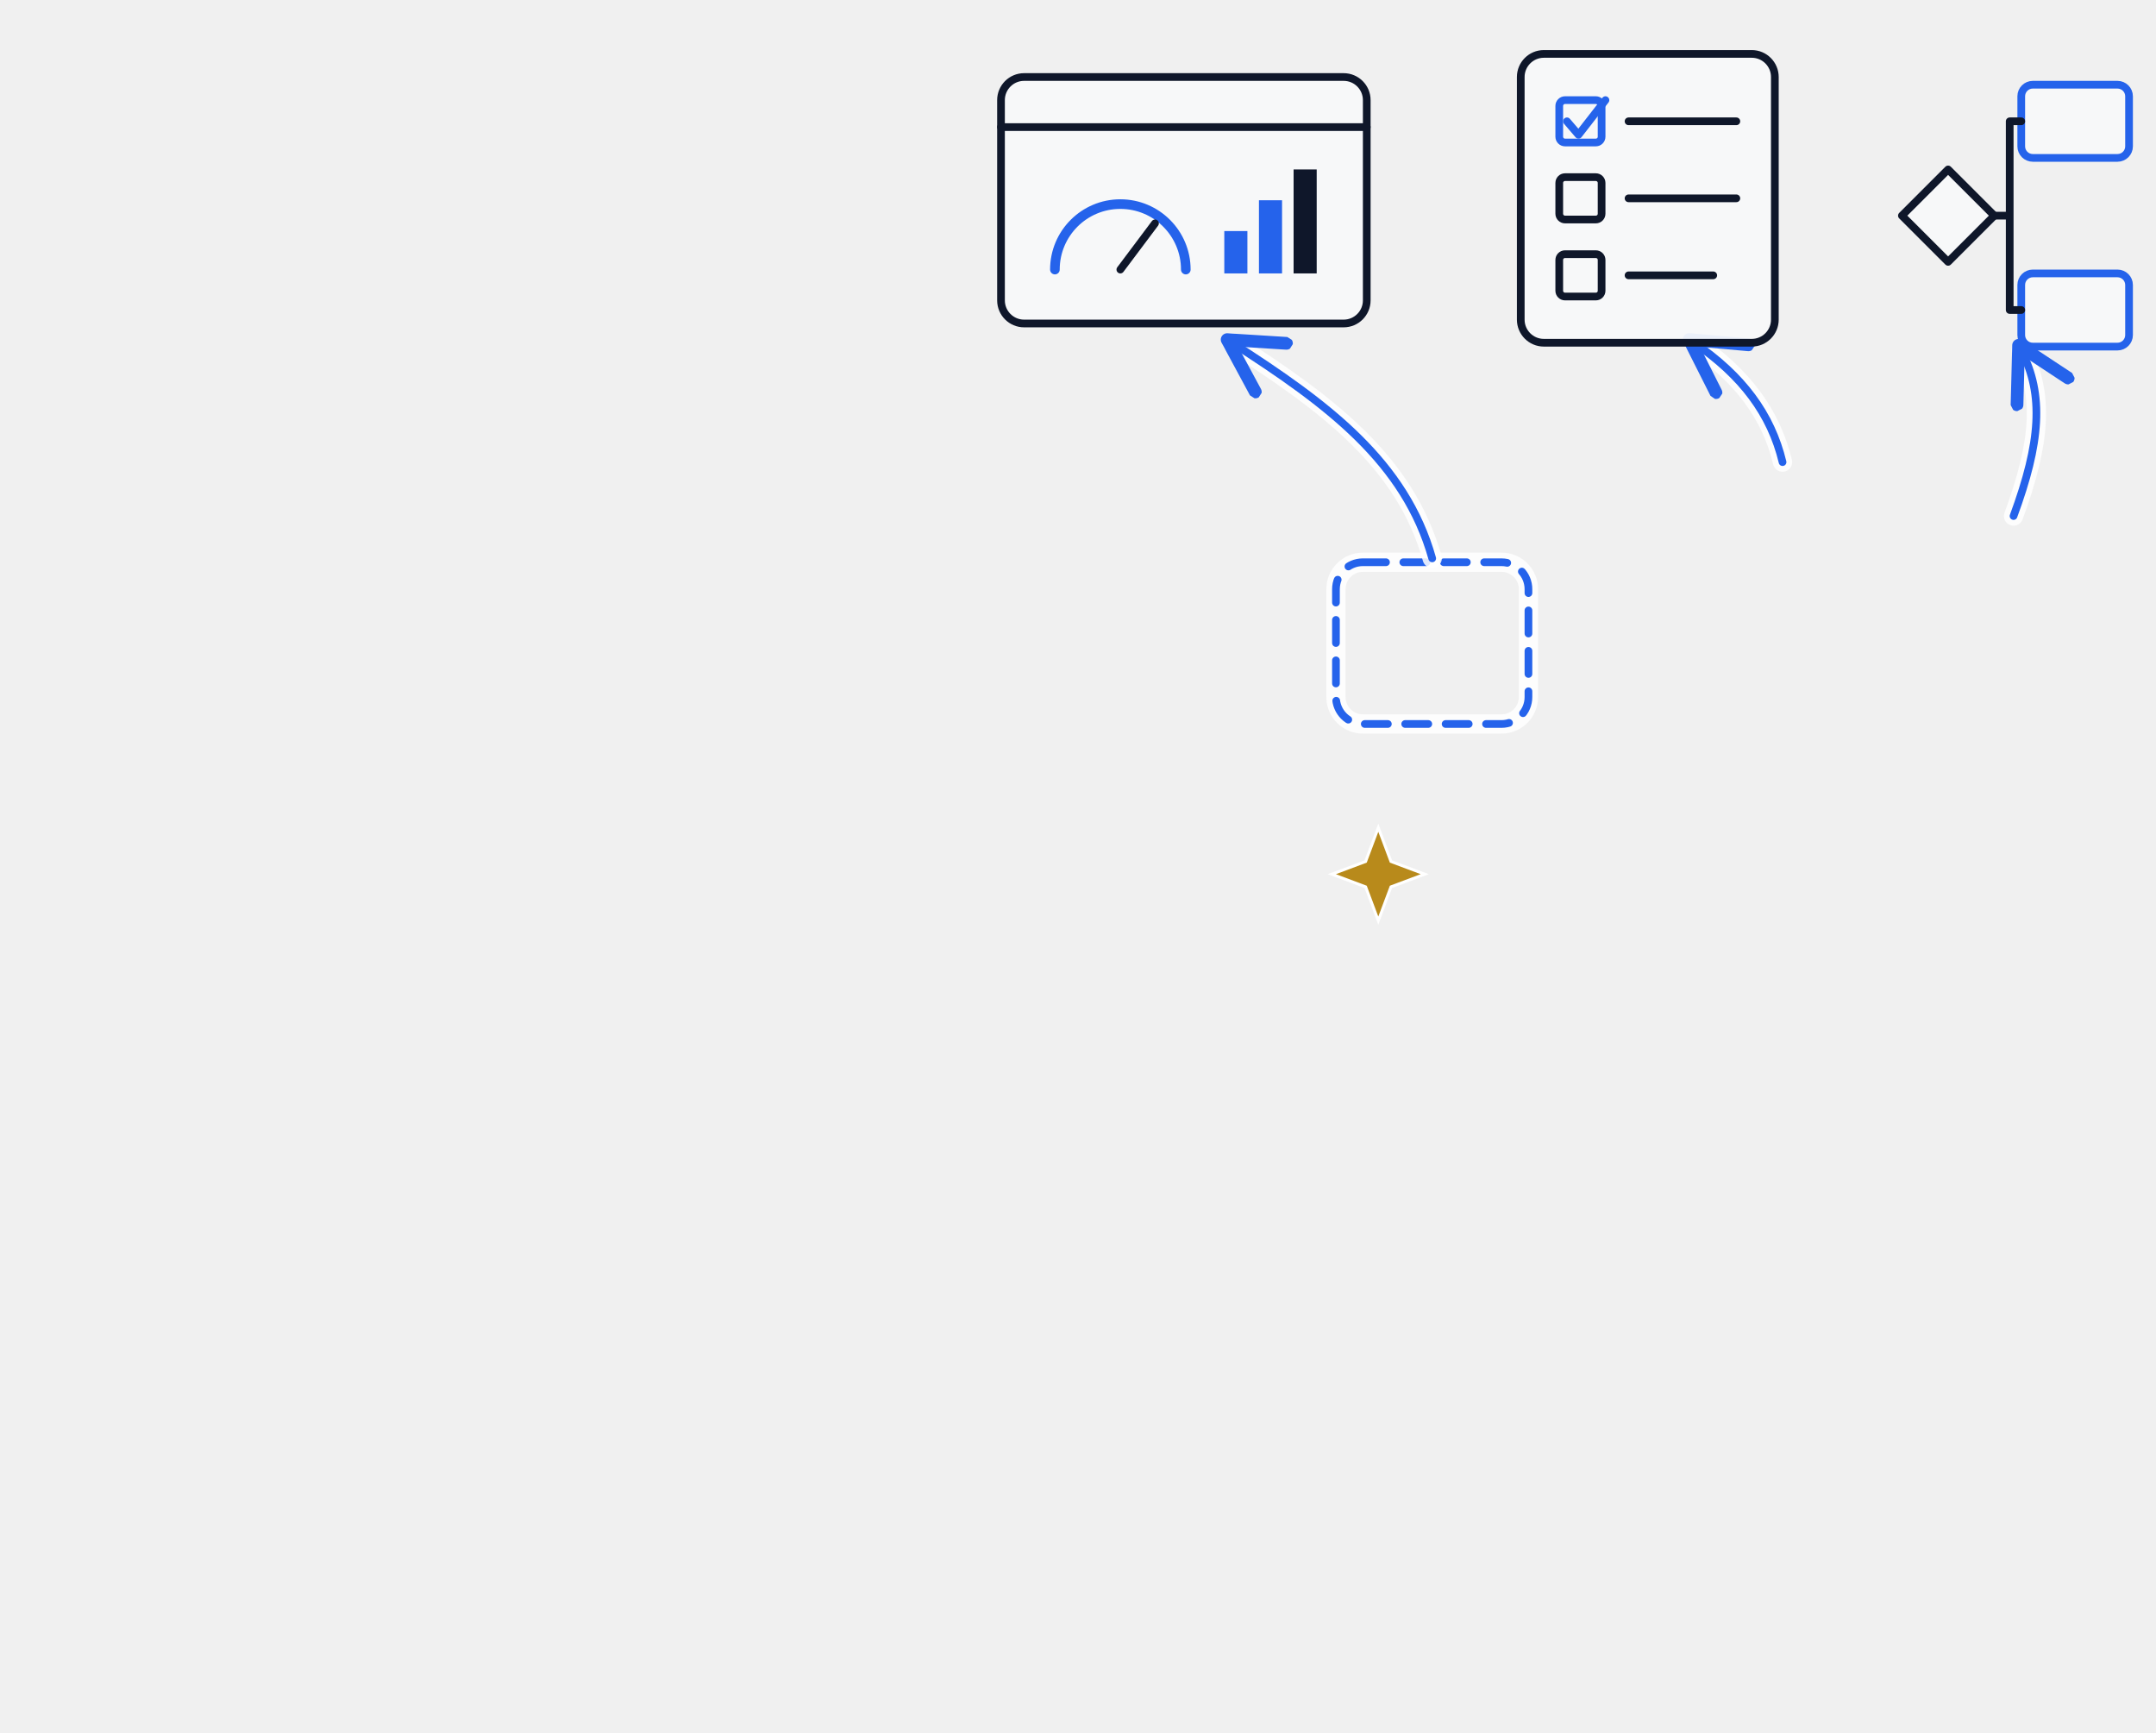
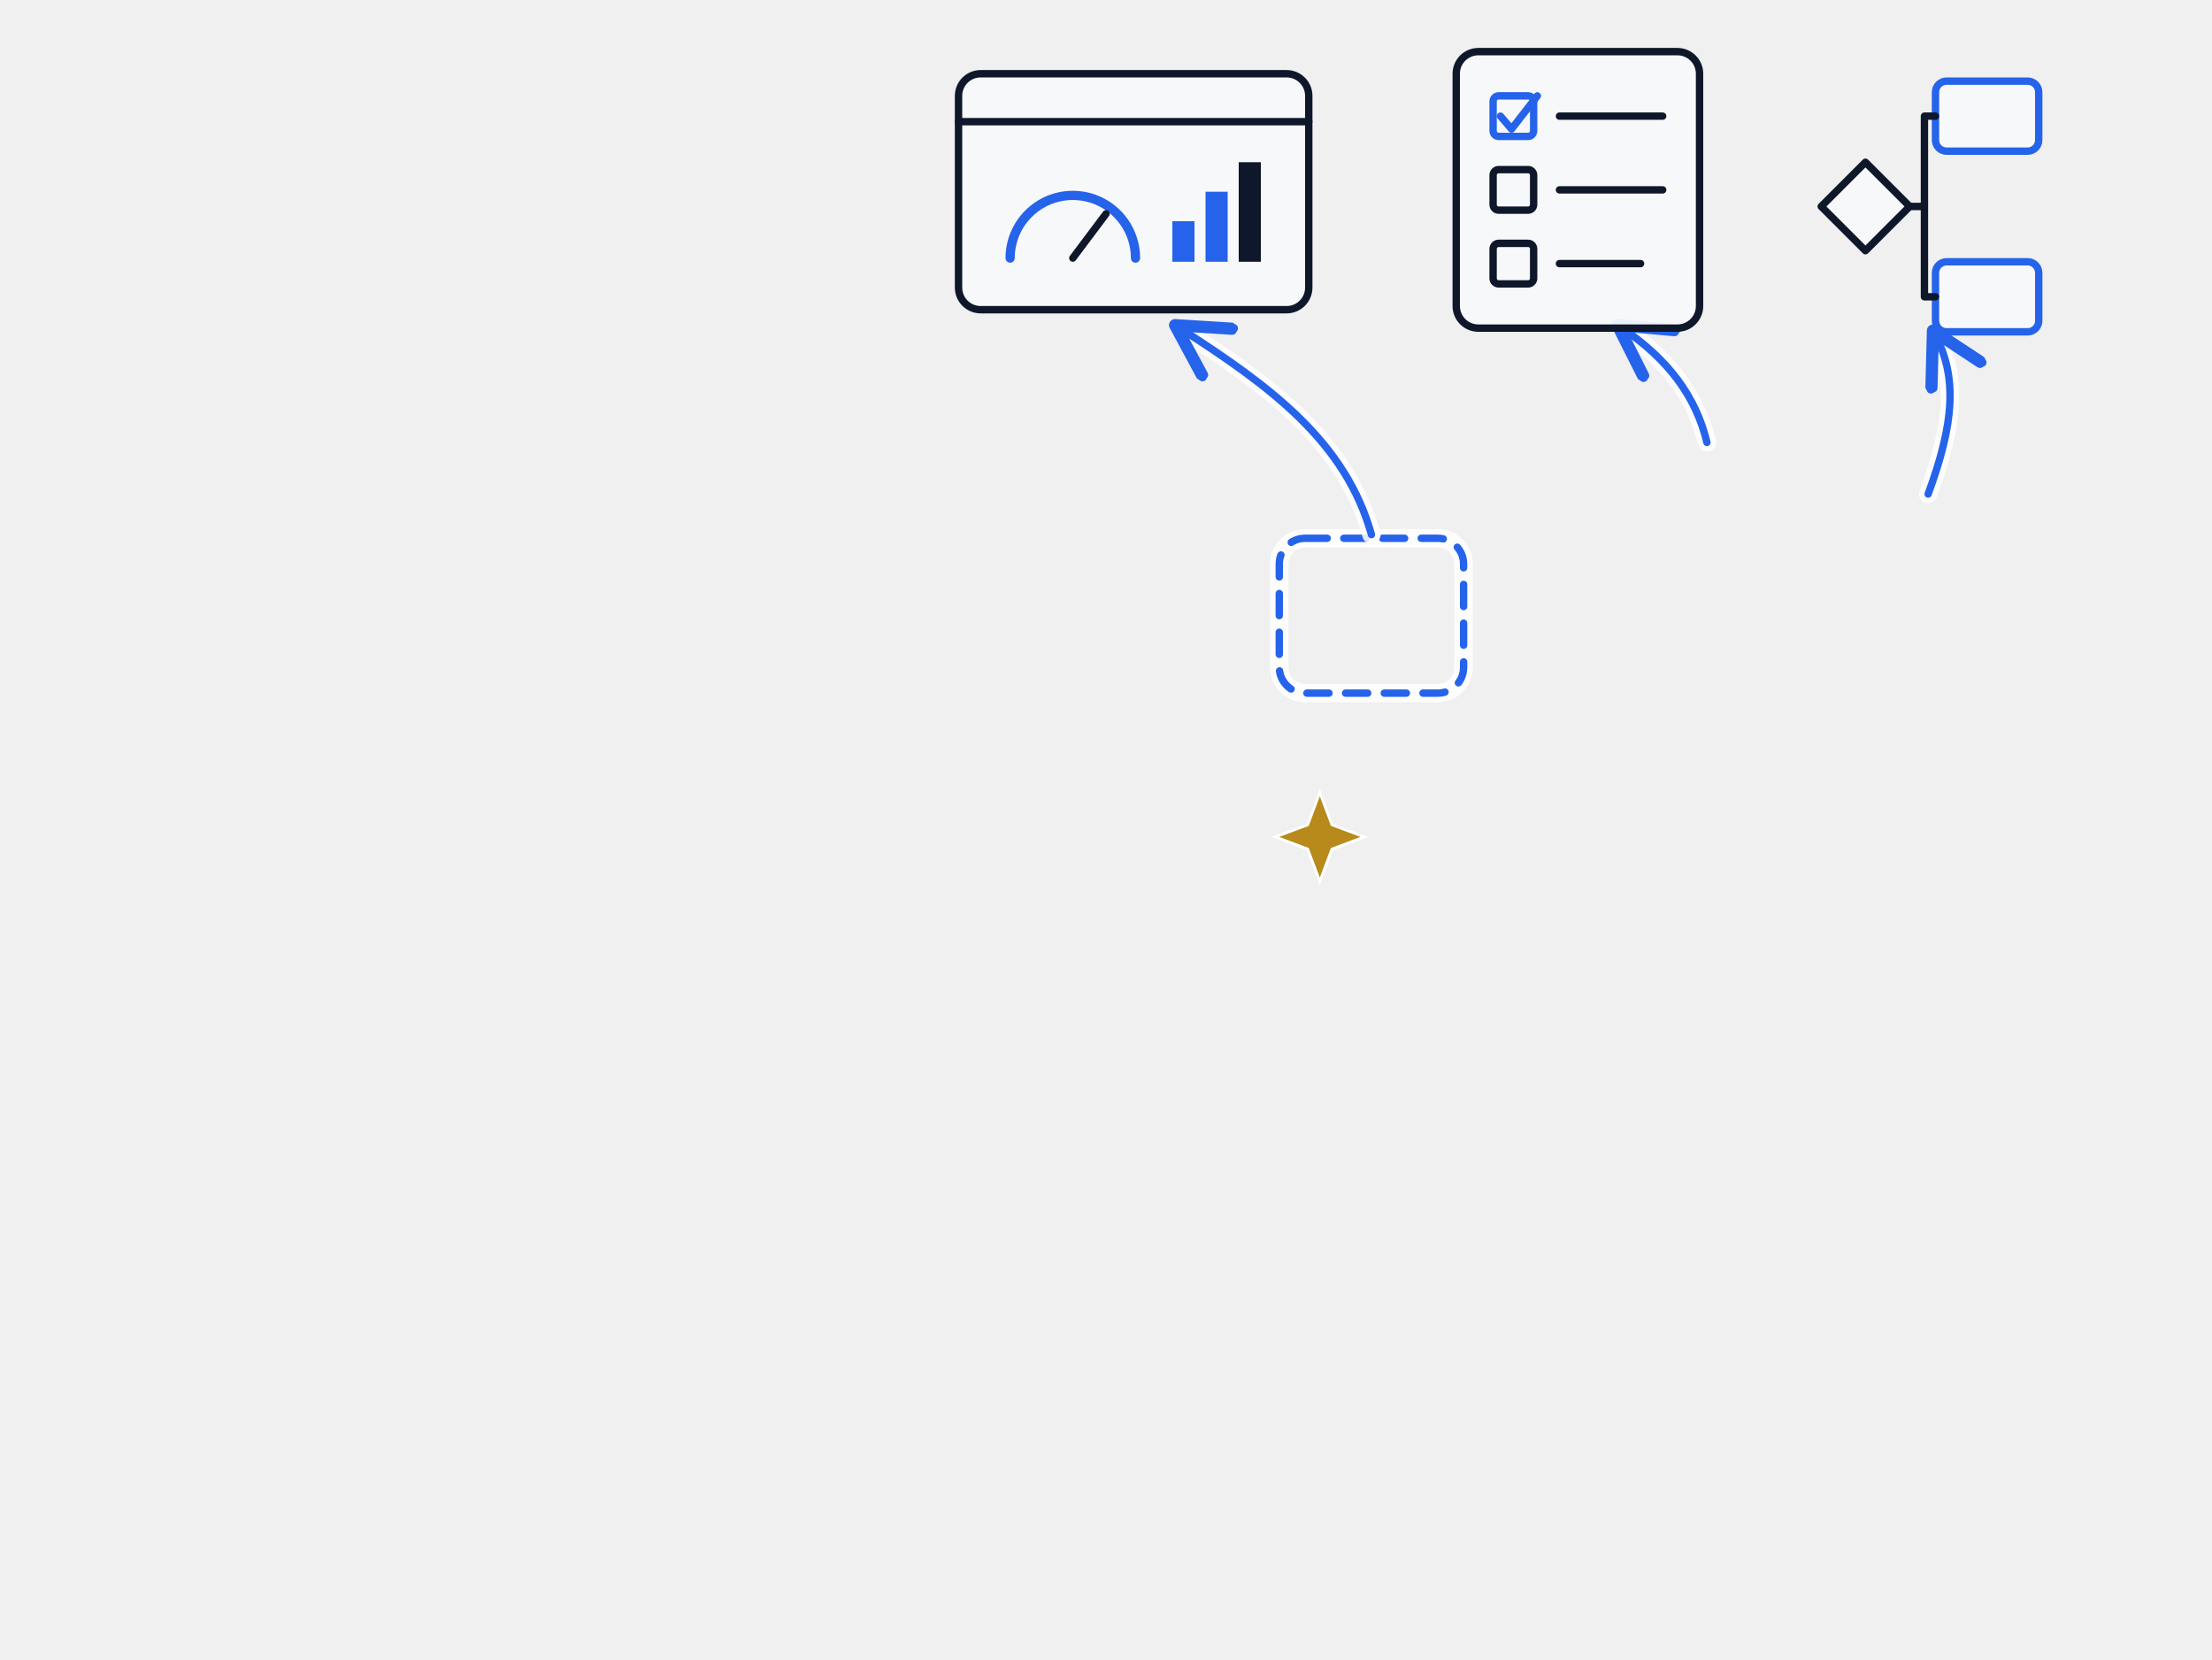
- <svg xmlns="http://www.w3.org/2000/svg" viewBox="0 0 1120 900">
+ <svg xmlns="http://www.w3.org/2000/svg" viewBox="0 0 1200 900">
  <defs>
    <marker id="ah" viewBox="0 0 12 12" refX="9" refY="6" markerWidth="9" markerHeight="9" orient="auto-start-reverse">
      <path d="M1 1 L10 6 L1 11" fill="none" stroke="#2563eb" stroke-width="2.2" stroke-linecap="round" stroke-linejoin="round" />
    </marker>
  </defs>
  <g fill="none" stroke-linecap="round" stroke-linejoin="round">
    <rect x="694" y="292" width="100" height="84" rx="14" stroke="#ffffff" stroke-width="10" opacity=".85" />
    <rect x="694" y="292" width="100" height="84" rx="14" stroke="#2563eb" stroke-width="4" stroke-dasharray="12 9" />
  </g>
  <g fill="none" stroke-linecap="round">
    <path d="M744 290 C 730 240, 690 210, 640 178" stroke="#ffffff" stroke-width="10" opacity=".85" />
    <path d="M744 290 C 730 240, 690 210, 640 178" stroke="#2563eb" stroke-width="4" marker-end="url(#ah)" />
    <path d="M926 240 C 920 215, 905 195, 880 178" stroke="#ffffff" stroke-width="10" opacity=".85" />
    <path d="M926 240 C 920 215, 905 195, 880 178" stroke="#2563eb" stroke-width="4" marker-end="url(#ah)" />
    <path d="M1046 268 C 1060 230, 1062 205, 1050 182" stroke="#ffffff" stroke-width="10" opacity=".85" />
    <path d="M1046 268 C 1060 230, 1062 205, 1050 182" stroke="#2563eb" stroke-width="4" marker-end="url(#ah)" />
  </g>
  <g stroke-linejoin="round" stroke-linecap="round">
    <rect x="520" y="40" width="190" height="128" rx="12" fill="#f7f8fa" fill-opacity=".94" stroke="#0f172a" stroke-width="4" />
    <line x1="520" y1="66" x2="710" y2="66" stroke="#0f172a" stroke-width="4" />
    <path d="M548 140 A 34 34 0 0 1 616 140" fill="none" stroke="#2563eb" stroke-width="5" />
    <line x1="582" y1="140" x2="600" y2="116" stroke="#0f172a" stroke-width="4" />
    <rect x="636" y="120" width="12" height="22" fill="#2563eb" />
    <rect x="654" y="104" width="12" height="38" fill="#2563eb" />
    <rect x="672" y="88" width="12" height="54" fill="#0f172a" />
  </g>
  <g stroke-linejoin="round" stroke-linecap="round" fill="none">
    <rect x="790" y="28" width="132" height="150" rx="12" fill="#f7f8fa" fill-opacity=".94" stroke="#0f172a" stroke-width="4" />
    <rect x="810" y="52" width="22" height="22" rx="3" stroke="#2563eb" stroke-width="4" />
    <path d="M814 63 L820 70 L834 52" stroke="#2563eb" stroke-width="4" />
    <line x1="846" y1="63" x2="902" y2="63" stroke="#0f172a" stroke-width="4" />
    <rect x="810" y="92" width="22" height="22" rx="3" stroke="#0f172a" stroke-width="4" />
    <line x1="846" y1="103" x2="902" y2="103" stroke="#0f172a" stroke-width="4" />
    <rect x="810" y="132" width="22" height="22" rx="3" stroke="#0f172a" stroke-width="4" />
    <line x1="846" y1="143" x2="890" y2="143" stroke="#0f172a" stroke-width="4" />
  </g>
  <g stroke-linejoin="round" stroke-linecap="round">
    <path d="M988 112 L1012 88 L1036 112 L1012 136 Z" fill="#f7f8fa" fill-opacity=".94" stroke="#0f172a" stroke-width="4" />
    <rect x="1050" y="44" width="56" height="38" rx="6" fill="#f7f8fa" fill-opacity=".94" stroke="#2563eb" stroke-width="4" />
    <rect x="1050" y="142" width="56" height="38" rx="6" fill="#f7f8fa" fill-opacity=".94" stroke="#2563eb" stroke-width="4" />
    <path d="M1036 112 L1044 112 L1044 63 L1050 63 M1044 112 L1044 161 L1050 161" fill="none" stroke="#0f172a" stroke-width="4" />
  </g>
  <path d="M716 432 L722 448 L738 454 L722 460 L716 476 L710 460 L694 454 L710 448 Z" fill="#b88a1b" stroke="#ffffff" stroke-width="3" paint-order="stroke" />
</svg>
